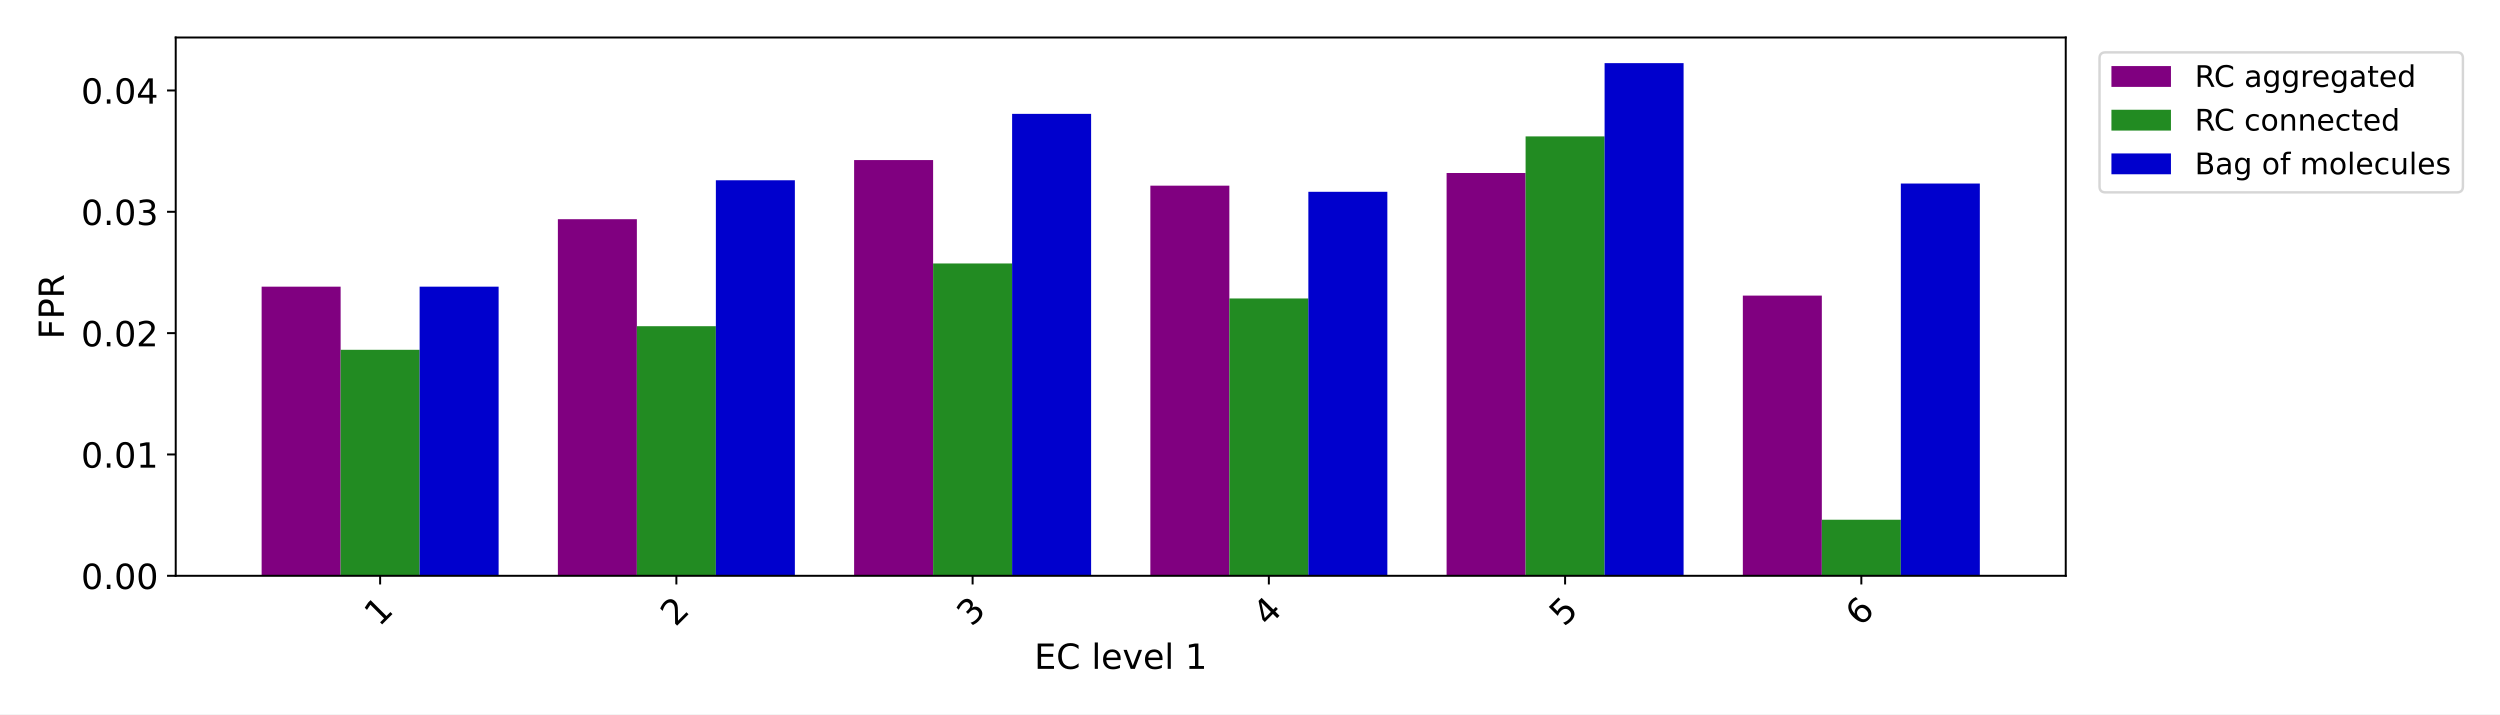
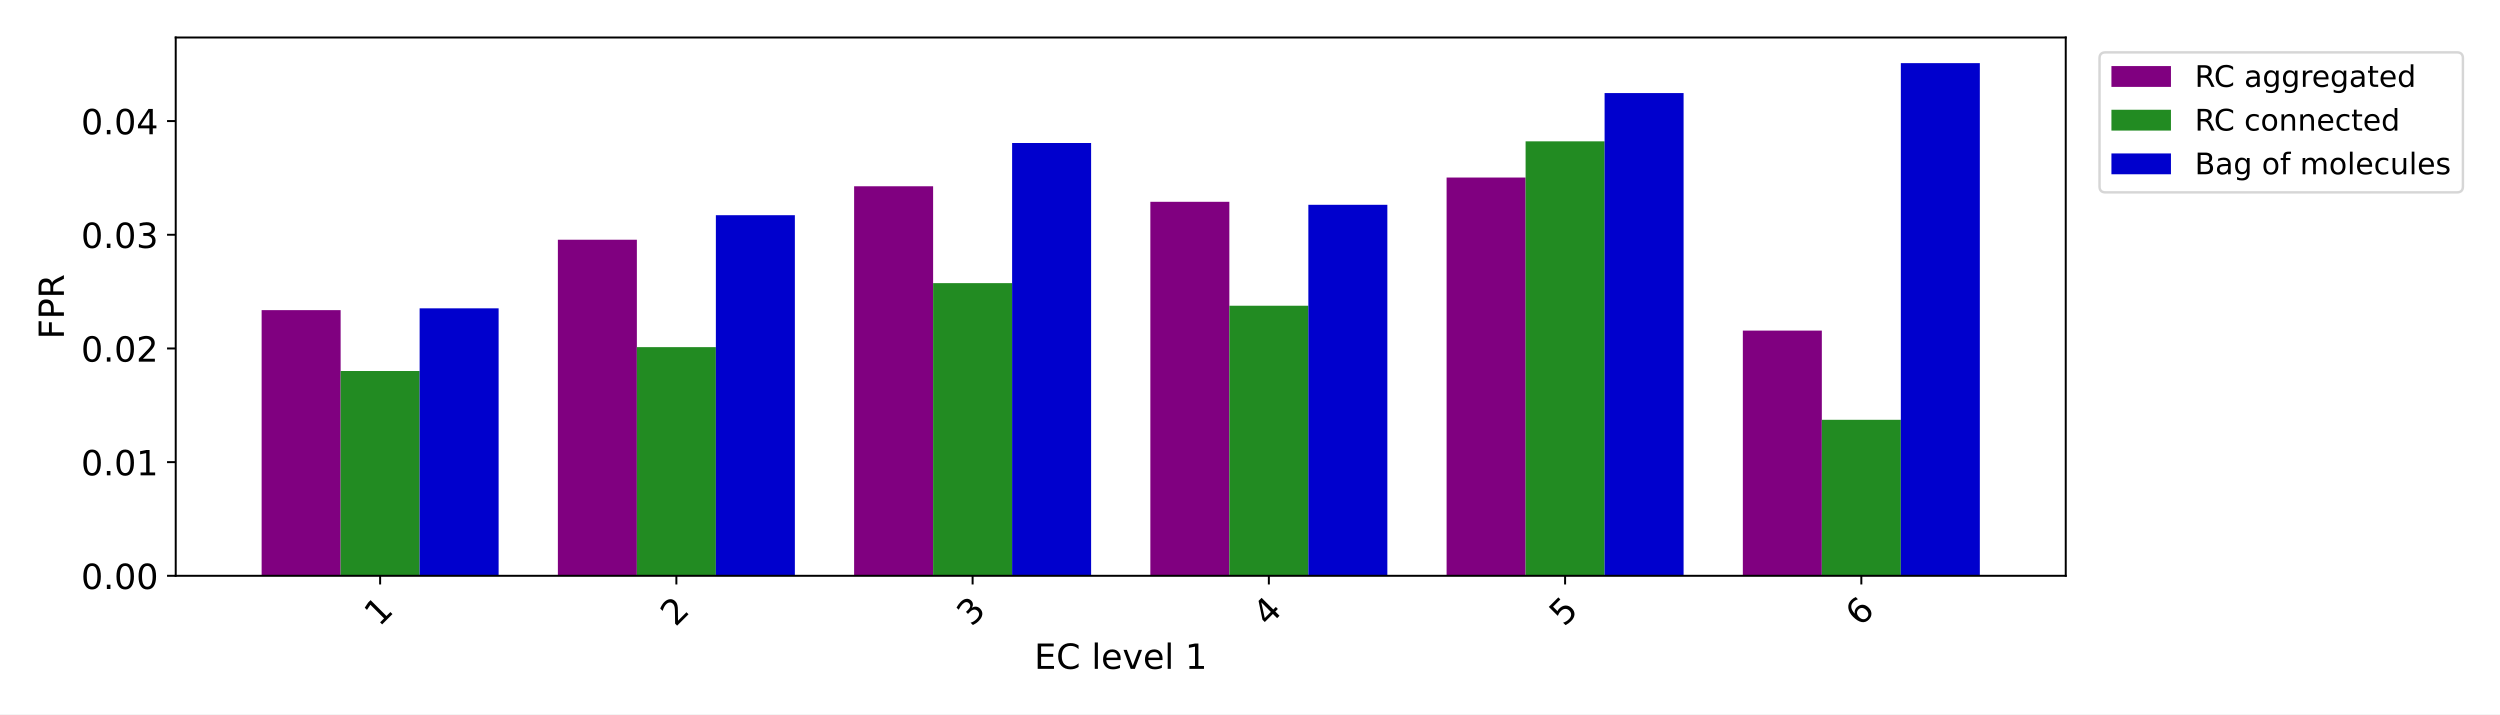
<svg xmlns="http://www.w3.org/2000/svg" xmlns:xlink="http://www.w3.org/1999/xlink" width="1008pt" height="288pt" viewBox="0 0 1008 288" version="1.1">
  <defs>
    <style type="text/css">*{stroke-linejoin: round; stroke-linecap: butt}</style>
  </defs>
  <g id="figure_1">
    <g id="patch_1">
      <path d="M 0 288  L 1008 288  L 1008 0  L 0 0  z " style="fill: #ffffff" />
    </g>
    <g id="axes_1">
      <g id="patch_2">
        <path d="M 70.85 232.163  L 832.908 232.163  L 832.908 15.12  L 70.85 15.12  z " style="fill: #ffffff" />
      </g>
      <g id="patch_3">
-         <path d="M 105.489 232.163  L 137.341 232.163  L 137.341 115.587  L 105.489 115.587  z " clip-path="url(#pcc85b727e2)" style="fill: #800080" />
+         <path d="M 105.489 232.163  L 137.341 232.163  L 137.341 125.051  L 105.489 125.051  z " clip-path="url(#pe2104e9e09)" style="fill: #800080" />
      </g>
      <g id="patch_4">
-         <path d="M 224.934 232.163  L 256.786 232.163  L 256.786 88.374  L 224.934 88.374  z " clip-path="url(#pcc85b727e2)" style="fill: #800080" />
+         <path d="M 224.934 232.163  L 256.786 232.163  L 256.786 96.662  L 224.934 96.662  z " clip-path="url(#pe2104e9e09)" style="fill: #800080" />
      </g>
      <g id="patch_5">
-         <path d="M 344.379 232.163  L 376.231 232.163  L 376.231 64.541  L 344.379 64.541  z " clip-path="url(#pcc85b727e2)" style="fill: #800080" />
+         <path d="M 344.379 232.163  L 376.231 232.163  L 376.231 75.114  L 344.379 75.114  z " clip-path="url(#pe2104e9e09)" style="fill: #800080" />
      </g>
      <g id="patch_6">
-         <path d="M 463.823 232.163  L 495.675 232.163  L 495.675 74.869  L 463.823 74.869  z " clip-path="url(#pcc85b727e2)" style="fill: #800080" />
+         <path d="M 463.823 232.163  L 495.675 232.163  L 495.675 81.374  L 463.823 81.374  z " clip-path="url(#pe2104e9e09)" style="fill: #800080" />
      </g>
      <g id="patch_7">
-         <path d="M 583.268 232.163  L 615.12 232.163  L 615.12 69.75  L 583.268 69.75  z " clip-path="url(#pcc85b727e2)" style="fill: #800080" />
+         <path d="M 583.268 232.163  L 615.12 232.163  L 615.12 71.594  L 583.268 71.594  z " clip-path="url(#pe2104e9e09)" style="fill: #800080" />
      </g>
      <g id="patch_8">
-         <path d="M 702.713 232.163  L 734.565 232.163  L 734.565 119.182  L 702.713 119.182  z " clip-path="url(#pcc85b727e2)" style="fill: #800080" />
+         <path d="M 702.713 232.163  L 734.565 232.163  L 734.565 133.303  L 702.713 133.303  z " clip-path="url(#pe2104e9e09)" style="fill: #800080" />
      </g>
      <g id="patch_9">
-         <path d="M 137.341 232.163  L 169.193 232.163  L 169.193 141.037  L 137.341 141.037  z " clip-path="url(#pcc85b727e2)" style="fill: #228b22" />
+         <path d="M 137.341 232.163  L 169.193 232.163  L 169.193 149.597  L 137.341 149.597  z " clip-path="url(#pe2104e9e09)" style="fill: #228b22" />
      </g>
      <g id="patch_10">
-         <path d="M 256.786 232.163  L 288.638 232.163  L 288.638 131.511  L 256.786 131.511  z " clip-path="url(#pcc85b727e2)" style="fill: #228b22" />
+         <path d="M 256.786 232.163  L 288.638 232.163  L 288.638 139.973  L 256.786 139.973  z " clip-path="url(#pe2104e9e09)" style="fill: #228b22" />
      </g>
      <g id="patch_11">
-         <path d="M 376.231 232.163  L 408.083 232.163  L 408.083 106.225  L 376.231 106.225  z " clip-path="url(#pcc85b727e2)" style="fill: #228b22" />
+         <path d="M 376.231 232.163  L 408.083 232.163  L 408.083 114.168  L 376.231 114.168  z " clip-path="url(#pe2104e9e09)" style="fill: #228b22" />
      </g>
      <g id="patch_12">
-         <path d="M 495.675 232.163  L 527.527 232.163  L 527.527 120.337  L 495.675 120.337  z " clip-path="url(#pcc85b727e2)" style="fill: #228b22" />
+         <path d="M 495.675 232.163  L 527.527 232.163  L 527.527 123.26  L 495.675 123.26  z " clip-path="url(#pe2104e9e09)" style="fill: #228b22" />
      </g>
      <g id="patch_13">
-         <path d="M 615.12 232.163  L 646.972 232.163  L 646.972 54.985  L 615.12 54.985  z " clip-path="url(#pcc85b727e2)" style="fill: #228b22" />
+         <path d="M 615.12 232.163  L 646.972 232.163  L 646.972 56.997  L 615.12 56.997  z " clip-path="url(#pe2104e9e09)" style="fill: #228b22" />
      </g>
      <g id="patch_14">
-         <path d="M 734.565 232.163  L 766.417 232.163  L 766.417 209.567  L 734.565 209.567  z " clip-path="url(#pcc85b727e2)" style="fill: #228b22" />
+         <path d="M 734.565 232.163  L 766.417 232.163  L 766.417 169.252  L 734.565 169.252  z " clip-path="url(#pe2104e9e09)" style="fill: #228b22" />
      </g>
      <g id="patch_15">
-         <path d="M 169.193 232.163  L 201.045 232.163  L 201.045 115.587  L 169.193 115.587  z " clip-path="url(#pcc85b727e2)" style="fill: #0000cd" />
+         <path d="M 169.193 232.163  L 201.045 232.163  L 201.045 124.307  L 169.193 124.307  z " clip-path="url(#pe2104e9e09)" style="fill: #0000cd" />
      </g>
      <g id="patch_16">
-         <path d="M 288.638 232.163  L 320.49 232.163  L 320.49 72.688  L 288.638 72.688  z " clip-path="url(#pcc85b727e2)" style="fill: #0000cd" />
+         <path d="M 288.638 232.163  L 320.49 232.163  L 320.49 86.763  L 288.638 86.763  z " clip-path="url(#pe2104e9e09)" style="fill: #0000cd" />
      </g>
      <g id="patch_17">
-         <path d="M 408.083 232.163  L 439.935 232.163  L 439.935 45.916  L 408.083 45.916  z " clip-path="url(#pcc85b727e2)" style="fill: #0000cd" />
+         <path d="M 408.083 232.163  L 439.935 232.163  L 439.935 57.664  L 408.083 57.664  z " clip-path="url(#pe2104e9e09)" style="fill: #0000cd" />
      </g>
      <g id="patch_18">
-         <path d="M 527.527 232.163  L 559.379 232.163  L 559.379 77.327  L 527.527 77.327  z " clip-path="url(#pcc85b727e2)" style="fill: #0000cd" />
+         <path d="M 527.527 232.163  L 559.379 232.163  L 559.379 82.57  L 527.527 82.57  z " clip-path="url(#pe2104e9e09)" style="fill: #0000cd" />
      </g>
      <g id="patch_19">
-         <path d="M 646.972 232.163  L 678.824 232.163  L 678.824 25.455  L 646.972 25.455  z " clip-path="url(#pcc85b727e2)" style="fill: #0000cd" />
+         <path d="M 646.972 232.163  L 678.824 232.163  L 678.824 37.534  L 646.972 37.534  z " clip-path="url(#pe2104e9e09)" style="fill: #0000cd" />
      </g>
      <g id="patch_20">
-         <path d="M 766.417 232.163  L 798.269 232.163  L 798.269 73.989  L 766.417 73.989  z " clip-path="url(#pcc85b727e2)" style="fill: #0000cd" />
+         <path d="M 766.417 232.163  L 798.269 232.163  L 798.269 25.455  L 766.417 25.455  z " clip-path="url(#pe2104e9e09)" style="fill: #0000cd" />
      </g>
      <g id="matplotlib.axis_1">
        <g id="xtick_1">
          <g id="line2d_1">
            <defs>
-               <path id="m213dc28683" d="M 0 0  L 0 3.5  " style="stroke: #000000; stroke-width: 0.8" />
-             </defs>
-             <g>
-               <use xlink:href="#m213dc28683" x="153.267" y="232.163" style="stroke: #000000; stroke-width: 0.8" />
+               <path id="me19332a1bb" d="M 0 0  L 0 3.5  " style="stroke: #000000; stroke-width: 0.8" />
+             </defs>
+             <g>
+               <use xlink:href="#me19332a1bb" x="153.267" y="232.163" style="stroke: #000000; stroke-width: 0.8" />
            </g>
          </g>
          <g id="text_1">
            <g transform="translate(152.8493 252.9834) rotate(-45) scale(0.14 -0.14)">
              <defs>
                <path id="DejaVuSans-31" d="M 794 531  L 1825 531  L 1825 4091  L 703 3866  L 703 4441  L 1819 4666  L 2450 4666  L 2450 531  L 3481 531  L 3481 0  L 794 0  L 794 531  z " transform="scale(0.015625)" />
              </defs>
              <use xlink:href="#DejaVuSans-31" />
            </g>
          </g>
        </g>
        <g id="xtick_2">
          <g id="line2d_2">
            <g>
-               <use xlink:href="#m213dc28683" x="272.712" y="232.163" style="stroke: #000000; stroke-width: 0.8" />
+               <use xlink:href="#me19332a1bb" x="272.712" y="232.163" style="stroke: #000000; stroke-width: 0.8" />
            </g>
          </g>
          <g id="text_2">
            <g transform="translate(272.2941 252.9834) rotate(-45) scale(0.14 -0.14)">
              <defs>
                <path id="DejaVuSans-32" d="M 1228 531  L 3431 531  L 3431 0  L 469 0  L 469 531  Q 828 903 1448 1529  Q 2069 2156 2228 2338  Q 2531 2678 2651 2914  Q 2772 3150 2772 3378  Q 2772 3750 2511 3984  Q 2250 4219 1831 4219  Q 1534 4219 1204 4116  Q 875 4013 500 3803  L 500 4441  Q 881 4594 1212 4672  Q 1544 4750 1819 4750  Q 2544 4750 2975 4387  Q 3406 4025 3406 3419  Q 3406 3131 3298 2873  Q 3191 2616 2906 2266  Q 2828 2175 2409 1742  Q 1991 1309 1228 531  z " transform="scale(0.015625)" />
              </defs>
              <use xlink:href="#DejaVuSans-32" />
            </g>
          </g>
        </g>
        <g id="xtick_3">
          <g id="line2d_3">
            <g>
-               <use xlink:href="#m213dc28683" x="392.157" y="232.163" style="stroke: #000000; stroke-width: 0.8" />
+               <use xlink:href="#me19332a1bb" x="392.157" y="232.163" style="stroke: #000000; stroke-width: 0.8" />
            </g>
          </g>
          <g id="text_3">
            <g transform="translate(391.739 252.9834) rotate(-45) scale(0.14 -0.14)">
              <defs>
                <path id="DejaVuSans-33" d="M 2597 2516  Q 3050 2419 3304 2112  Q 3559 1806 3559 1356  Q 3559 666 3084 287  Q 2609 -91 1734 -91  Q 1441 -91 1130 -33  Q 819 25 488 141  L 488 750  Q 750 597 1062 519  Q 1375 441 1716 441  Q 2309 441 2620 675  Q 2931 909 2931 1356  Q 2931 1769 2642 2001  Q 2353 2234 1838 2234  L 1294 2234  L 1294 2753  L 1863 2753  Q 2328 2753 2575 2939  Q 2822 3125 2822 3475  Q 2822 3834 2567 4026  Q 2313 4219 1838 4219  Q 1578 4219 1281 4162  Q 984 4106 628 3988  L 628 4550  Q 988 4650 1302 4700  Q 1616 4750 1894 4750  Q 2613 4750 3031 4423  Q 3450 4097 3450 3541  Q 3450 3153 3228 2886  Q 3006 2619 2597 2516  z " transform="scale(0.015625)" />
              </defs>
              <use xlink:href="#DejaVuSans-33" />
            </g>
          </g>
        </g>
        <g id="xtick_4">
          <g id="line2d_4">
            <g>
-               <use xlink:href="#m213dc28683" x="511.601" y="232.163" style="stroke: #000000; stroke-width: 0.8" />
+               <use xlink:href="#me19332a1bb" x="511.601" y="232.163" style="stroke: #000000; stroke-width: 0.8" />
            </g>
          </g>
          <g id="text_4">
            <g transform="translate(511.1838 252.9834) rotate(-45) scale(0.14 -0.14)">
              <defs>
                <path id="DejaVuSans-34" d="M 2419 4116  L 825 1625  L 2419 1625  L 2419 4116  z M 2253 4666  L 3047 4666  L 3047 1625  L 3713 1625  L 3713 1100  L 3047 1100  L 3047 0  L 2419 0  L 2419 1100  L 313 1100  L 313 1709  L 2253 4666  z " transform="scale(0.015625)" />
              </defs>
              <use xlink:href="#DejaVuSans-34" />
            </g>
          </g>
        </g>
        <g id="xtick_5">
          <g id="line2d_5">
            <g>
-               <use xlink:href="#m213dc28683" x="631.046" y="232.163" style="stroke: #000000; stroke-width: 0.8" />
+               <use xlink:href="#me19332a1bb" x="631.046" y="232.163" style="stroke: #000000; stroke-width: 0.8" />
            </g>
          </g>
          <g id="text_5">
            <g transform="translate(630.6286 252.9834) rotate(-45) scale(0.14 -0.14)">
              <defs>
                <path id="DejaVuSans-35" d="M 691 4666  L 3169 4666  L 3169 4134  L 1269 4134  L 1269 2991  Q 1406 3038 1543 3061  Q 1681 3084 1819 3084  Q 2600 3084 3056 2656  Q 3513 2228 3513 1497  Q 3513 744 3044 326  Q 2575 -91 1722 -91  Q 1428 -91 1123 -41  Q 819 9 494 109  L 494 744  Q 775 591 1075 516  Q 1375 441 1709 441  Q 2250 441 2565 725  Q 2881 1009 2881 1497  Q 2881 1984 2565 2268  Q 2250 2553 1709 2553  Q 1456 2553 1204 2497  Q 953 2441 691 2322  L 691 4666  z " transform="scale(0.015625)" />
              </defs>
              <use xlink:href="#DejaVuSans-35" />
            </g>
          </g>
        </g>
        <g id="xtick_6">
          <g id="line2d_6">
            <g>
-               <use xlink:href="#m213dc28683" x="750.491" y="232.163" style="stroke: #000000; stroke-width: 0.8" />
+               <use xlink:href="#me19332a1bb" x="750.491" y="232.163" style="stroke: #000000; stroke-width: 0.8" />
            </g>
          </g>
          <g id="text_6">
            <g transform="translate(750.0734 252.9834) rotate(-45) scale(0.14 -0.14)">
              <defs>
                <path id="DejaVuSans-36" d="M 2113 2584  Q 1688 2584 1439 2293  Q 1191 2003 1191 1497  Q 1191 994 1439 701  Q 1688 409 2113 409  Q 2538 409 2786 701  Q 3034 994 3034 1497  Q 3034 2003 2786 2293  Q 2538 2584 2113 2584  z M 3366 4563  L 3366 3988  Q 3128 4100 2886 4159  Q 2644 4219 2406 4219  Q 1781 4219 1451 3797  Q 1122 3375 1075 2522  Q 1259 2794 1537 2939  Q 1816 3084 2150 3084  Q 2853 3084 3261 2657  Q 3669 2231 3669 1497  Q 3669 778 3244 343  Q 2819 -91 2113 -91  Q 1303 -91 875 529  Q 447 1150 447 2328  Q 447 3434 972 4092  Q 1497 4750 2381 4750  Q 2619 4750 2861 4703  Q 3103 4656 3366 4563  z " transform="scale(0.015625)" />
              </defs>
              <use xlink:href="#DejaVuSans-36" />
            </g>
          </g>
        </g>
        <g id="text_7">
          <g transform="translate(417.0179 269.68) scale(0.14 -0.14)">
            <defs>
              <path id="DejaVuSans-45" d="M 628 4666  L 3578 4666  L 3578 4134  L 1259 4134  L 1259 2753  L 3481 2753  L 3481 2222  L 1259 2222  L 1259 531  L 3634 531  L 3634 0  L 628 0  L 628 4666  z " transform="scale(0.015625)" />
              <path id="DejaVuSans-43" d="M 4122 4306  L 4122 3641  Q 3803 3938 3442 4084  Q 3081 4231 2675 4231  Q 1875 4231 1450 3742  Q 1025 3253 1025 2328  Q 1025 1406 1450 917  Q 1875 428 2675 428  Q 3081 428 3442 575  Q 3803 722 4122 1019  L 4122 359  Q 3791 134 3420 21  Q 3050 -91 2638 -91  Q 1578 -91 968 557  Q 359 1206 359 2328  Q 359 3453 968 4101  Q 1578 4750 2638 4750  Q 3056 4750 3426 4639  Q 3797 4528 4122 4306  z " transform="scale(0.015625)" />
              <path id="DejaVuSans-20" transform="scale(0.015625)" />
              <path id="DejaVuSans-6c" d="M 603 4863  L 1178 4863  L 1178 0  L 603 0  L 603 4863  z " transform="scale(0.015625)" />
              <path id="DejaVuSans-65" d="M 3597 1894  L 3597 1613  L 953 1613  Q 991 1019 1311 708  Q 1631 397 2203 397  Q 2534 397 2845 478  Q 3156 559 3463 722  L 3463 178  Q 3153 47 2828 -22  Q 2503 -91 2169 -91  Q 1331 -91 842 396  Q 353 884 353 1716  Q 353 2575 817 3079  Q 1281 3584 2069 3584  Q 2775 3584 3186 3129  Q 3597 2675 3597 1894  z M 3022 2063  Q 3016 2534 2758 2815  Q 2500 3097 2075 3097  Q 1594 3097 1305 2825  Q 1016 2553 972 2059  L 3022 2063  z " transform="scale(0.015625)" />
              <path id="DejaVuSans-76" d="M 191 3500  L 800 3500  L 1894 563  L 2988 3500  L 3597 3500  L 2284 0  L 1503 0  L 191 3500  z " transform="scale(0.015625)" />
            </defs>
            <use xlink:href="#DejaVuSans-45" />
            <use xlink:href="#DejaVuSans-43" x="63.184" />
            <use xlink:href="#DejaVuSans-20" x="133.008" />
            <use xlink:href="#DejaVuSans-6c" x="164.795" />
            <use xlink:href="#DejaVuSans-65" x="192.578" />
            <use xlink:href="#DejaVuSans-76" x="254.102" />
            <use xlink:href="#DejaVuSans-65" x="313.281" />
            <use xlink:href="#DejaVuSans-6c" x="374.805" />
            <use xlink:href="#DejaVuSans-20" x="402.588" />
            <use xlink:href="#DejaVuSans-31" x="434.375" />
          </g>
        </g>
      </g>
      <g id="matplotlib.axis_2">
        <g id="ytick_1">
          <g id="line2d_7">
            <defs>
-               <path id="ma2bc97fdbd" d="M 0 0  L -3.5 0  " style="stroke: #000000; stroke-width: 0.8" />
-             </defs>
-             <g>
-               <use xlink:href="#ma2bc97fdbd" x="70.85" y="232.163" style="stroke: #000000; stroke-width: 0.8" />
+               <path id="m6d5e618ccd" d="M 0 0  L -3.5 0  " style="stroke: #000000; stroke-width: 0.8" />
+             </defs>
+             <g>
+               <use xlink:href="#m6d5e618ccd" x="70.85" y="232.163" style="stroke: #000000; stroke-width: 0.8" />
            </g>
          </g>
          <g id="text_8">
            <g transform="translate(32.67813 237.4817) scale(0.14 -0.14)">
              <defs>
                <path id="DejaVuSans-30" d="M 2034 4250  Q 1547 4250 1301 3770  Q 1056 3291 1056 2328  Q 1056 1369 1301 889  Q 1547 409 2034 409  Q 2525 409 2770 889  Q 3016 1369 3016 2328  Q 3016 3291 2770 3770  Q 2525 4250 2034 4250  z M 2034 4750  Q 2819 4750 3233 4129  Q 3647 3509 3647 2328  Q 3647 1150 3233 529  Q 2819 -91 2034 -91  Q 1250 -91 836 529  Q 422 1150 422 2328  Q 422 3509 836 4129  Q 1250 4750 2034 4750  z " transform="scale(0.015625)" />
                <path id="DejaVuSans-2e" d="M 684 794  L 1344 794  L 1344 0  L 684 0  L 684 794  z " transform="scale(0.015625)" />
              </defs>
              <use xlink:href="#DejaVuSans-30" />
              <use xlink:href="#DejaVuSans-2e" x="63.623" />
              <use xlink:href="#DejaVuSans-30" x="95.41" />
              <use xlink:href="#DejaVuSans-30" x="159.033" />
            </g>
          </g>
        </g>
        <g id="ytick_2">
          <g id="line2d_8">
            <g>
-               <use xlink:href="#ma2bc97fdbd" x="70.85" y="183.242" style="stroke: #000000; stroke-width: 0.8" />
+               <use xlink:href="#m6d5e618ccd" x="70.85" y="186.328" style="stroke: #000000; stroke-width: 0.8" />
            </g>
          </g>
          <g id="text_9">
-             <g transform="translate(32.67813 188.561) scale(0.14 -0.14)">
+             <g transform="translate(32.67813 191.6466) scale(0.14 -0.14)">
              <use xlink:href="#DejaVuSans-30" />
              <use xlink:href="#DejaVuSans-2e" x="63.623" />
              <use xlink:href="#DejaVuSans-30" x="95.41" />
              <use xlink:href="#DejaVuSans-31" x="159.033" />
            </g>
          </g>
        </g>
        <g id="ytick_3">
          <g id="line2d_9">
            <g>
-               <use xlink:href="#ma2bc97fdbd" x="70.85" y="134.321" style="stroke: #000000; stroke-width: 0.8" />
+               <use xlink:href="#m6d5e618ccd" x="70.85" y="140.493" style="stroke: #000000; stroke-width: 0.8" />
            </g>
          </g>
          <g id="text_10">
-             <g transform="translate(32.67813 139.6402) scale(0.14 -0.14)">
+             <g transform="translate(32.67813 145.8115) scale(0.14 -0.14)">
              <use xlink:href="#DejaVuSans-30" />
              <use xlink:href="#DejaVuSans-2e" x="63.623" />
              <use xlink:href="#DejaVuSans-30" x="95.41" />
              <use xlink:href="#DejaVuSans-32" x="159.033" />
            </g>
          </g>
        </g>
        <g id="ytick_4">
          <g id="line2d_10">
            <g>
-               <use xlink:href="#ma2bc97fdbd" x="70.85" y="85.401" style="stroke: #000000; stroke-width: 0.8" />
+               <use xlink:href="#m6d5e618ccd" x="70.85" y="94.657" style="stroke: #000000; stroke-width: 0.8" />
            </g>
          </g>
          <g id="text_11">
-             <g transform="translate(32.67813 90.71944) scale(0.14 -0.14)">
+             <g transform="translate(32.67813 99.97634) scale(0.14 -0.14)">
              <use xlink:href="#DejaVuSans-30" />
              <use xlink:href="#DejaVuSans-2e" x="63.623" />
              <use xlink:href="#DejaVuSans-30" x="95.41" />
              <use xlink:href="#DejaVuSans-33" x="159.033" />
            </g>
          </g>
        </g>
        <g id="ytick_5">
          <g id="line2d_11">
            <g>
-               <use xlink:href="#ma2bc97fdbd" x="70.85" y="36.48" style="stroke: #000000; stroke-width: 0.8" />
+               <use xlink:href="#m6d5e618ccd" x="70.85" y="48.822" style="stroke: #000000; stroke-width: 0.8" />
            </g>
          </g>
          <g id="text_12">
-             <g transform="translate(32.67813 41.79868) scale(0.14 -0.14)">
+             <g transform="translate(32.67813 54.14121) scale(0.14 -0.14)">
              <use xlink:href="#DejaVuSans-30" />
              <use xlink:href="#DejaVuSans-2e" x="63.623" />
              <use xlink:href="#DejaVuSans-30" x="95.41" />
              <use xlink:href="#DejaVuSans-34" x="159.033" />
            </g>
          </g>
        </g>
        <g id="text_13">
          <g transform="translate(25.76656 136.7522) rotate(-90) scale(0.14 -0.14)">
            <defs>
              <path id="DejaVuSans-46" d="M 628 4666  L 3309 4666  L 3309 4134  L 1259 4134  L 1259 2759  L 3109 2759  L 3109 2228  L 1259 2228  L 1259 0  L 628 0  L 628 4666  z " transform="scale(0.015625)" />
              <path id="DejaVuSans-50" d="M 1259 4147  L 1259 2394  L 2053 2394  Q 2494 2394 2734 2622  Q 2975 2850 2975 3272  Q 2975 3691 2734 3919  Q 2494 4147 2053 4147  L 1259 4147  z M 628 4666  L 2053 4666  Q 2838 4666 3239 4311  Q 3641 3956 3641 3272  Q 3641 2581 3239 2228  Q 2838 1875 2053 1875  L 1259 1875  L 1259 0  L 628 0  L 628 4666  z " transform="scale(0.015625)" />
              <path id="DejaVuSans-52" d="M 2841 2188  Q 3044 2119 3236 1894  Q 3428 1669 3622 1275  L 4263 0  L 3584 0  L 2988 1197  Q 2756 1666 2539 1819  Q 2322 1972 1947 1972  L 1259 1972  L 1259 0  L 628 0  L 628 4666  L 2053 4666  Q 2853 4666 3247 4331  Q 3641 3997 3641 3322  Q 3641 2881 3436 2590  Q 3231 2300 2841 2188  z M 1259 4147  L 1259 2491  L 2053 2491  Q 2509 2491 2742 2702  Q 2975 2913 2975 3322  Q 2975 3731 2742 3939  Q 2509 4147 2053 4147  L 1259 4147  z " transform="scale(0.015625)" />
            </defs>
            <use xlink:href="#DejaVuSans-46" />
            <use xlink:href="#DejaVuSans-50" x="57.52" />
            <use xlink:href="#DejaVuSans-52" x="117.822" />
          </g>
        </g>
      </g>
      <g id="patch_21">
        <path d="M 70.85 232.163  L 70.85 15.12  " style="fill: none; stroke: #000000; stroke-width: 0.8; stroke-linejoin: miter; stroke-linecap: square" />
      </g>
      <g id="patch_22">
        <path d="M 832.908 232.163  L 832.908 15.12  " style="fill: none; stroke: #000000; stroke-width: 0.8; stroke-linejoin: miter; stroke-linecap: square" />
      </g>
      <g id="patch_23">
        <path d="M 70.85 232.163  L 832.908 232.163  " style="fill: none; stroke: #000000; stroke-width: 0.8; stroke-linejoin: miter; stroke-linecap: square" />
      </g>
      <g id="patch_24">
        <path d="M 70.85 15.12  L 832.908 15.12  " style="fill: none; stroke: #000000; stroke-width: 0.8; stroke-linejoin: miter; stroke-linecap: square" />
      </g>
      <g id="legend_1">
        <g id="patch_25">
          <path d="M 848.929 77.561  L 990.649 77.561  Q 993.049 77.561 993.049 75.161  L 993.049 23.52  Q 993.049 21.12 990.649 21.12  L 848.929 21.12  Q 846.529 21.12 846.529 23.52  L 846.529 75.161  Q 846.529 77.561 848.929 77.561  z " style="fill: #ffffff; opacity: 0.8; stroke: #cccccc; stroke-linejoin: miter" />
        </g>
        <g id="patch_26">
          <path d="M 851.329 35.038  L 875.329 35.038  L 875.329 26.638  L 851.329 26.638  z " style="fill: #800080" />
        </g>
        <g id="text_14">
          <g transform="translate(884.9286 35.03813) scale(0.12 -0.12)">
            <defs>
              <path id="DejaVuSans-61" d="M 2194 1759  Q 1497 1759 1228 1600  Q 959 1441 959 1056  Q 959 750 1161 570  Q 1363 391 1709 391  Q 2188 391 2477 730  Q 2766 1069 2766 1631  L 2766 1759  L 2194 1759  z M 3341 1997  L 3341 0  L 2766 0  L 2766 531  Q 2569 213 2275 61  Q 1981 -91 1556 -91  Q 1019 -91 701 211  Q 384 513 384 1019  Q 384 1609 779 1909  Q 1175 2209 1959 2209  L 2766 2209  L 2766 2266  Q 2766 2663 2505 2880  Q 2244 3097 1772 3097  Q 1472 3097 1187 3025  Q 903 2953 641 2809  L 641 3341  Q 956 3463 1253 3523  Q 1550 3584 1831 3584  Q 2591 3584 2966 3190  Q 3341 2797 3341 1997  z " transform="scale(0.015625)" />
              <path id="DejaVuSans-67" d="M 2906 1791  Q 2906 2416 2648 2759  Q 2391 3103 1925 3103  Q 1463 3103 1205 2759  Q 947 2416 947 1791  Q 947 1169 1205 825  Q 1463 481 1925 481  Q 2391 481 2648 825  Q 2906 1169 2906 1791  z M 3481 434  Q 3481 -459 3084 -895  Q 2688 -1331 1869 -1331  Q 1566 -1331 1297 -1286  Q 1028 -1241 775 -1147  L 775 -588  Q 1028 -725 1275 -790  Q 1522 -856 1778 -856  Q 2344 -856 2625 -561  Q 2906 -266 2906 331  L 2906 616  Q 2728 306 2450 153  Q 2172 0 1784 0  Q 1141 0 747 490  Q 353 981 353 1791  Q 353 2603 747 3093  Q 1141 3584 1784 3584  Q 2172 3584 2450 3431  Q 2728 3278 2906 2969  L 2906 3500  L 3481 3500  L 3481 434  z " transform="scale(0.015625)" />
              <path id="DejaVuSans-72" d="M 2631 2963  Q 2534 3019 2420 3045  Q 2306 3072 2169 3072  Q 1681 3072 1420 2755  Q 1159 2438 1159 1844  L 1159 0  L 581 0  L 581 3500  L 1159 3500  L 1159 2956  Q 1341 3275 1631 3429  Q 1922 3584 2338 3584  Q 2397 3584 2469 3576  Q 2541 3569 2628 3553  L 2631 2963  z " transform="scale(0.015625)" />
              <path id="DejaVuSans-74" d="M 1172 4494  L 1172 3500  L 2356 3500  L 2356 3053  L 1172 3053  L 1172 1153  Q 1172 725 1289 603  Q 1406 481 1766 481  L 2356 481  L 2356 0  L 1766 0  Q 1100 0 847 248  Q 594 497 594 1153  L 594 3053  L 172 3053  L 172 3500  L 594 3500  L 594 4494  L 1172 4494  z " transform="scale(0.015625)" />
              <path id="DejaVuSans-64" d="M 2906 2969  L 2906 4863  L 3481 4863  L 3481 0  L 2906 0  L 2906 525  Q 2725 213 2448 61  Q 2172 -91 1784 -91  Q 1150 -91 751 415  Q 353 922 353 1747  Q 353 2572 751 3078  Q 1150 3584 1784 3584  Q 2172 3584 2448 3432  Q 2725 3281 2906 2969  z M 947 1747  Q 947 1113 1208 752  Q 1469 391 1925 391  Q 2381 391 2643 752  Q 2906 1113 2906 1747  Q 2906 2381 2643 2742  Q 2381 3103 1925 3103  Q 1469 3103 1208 2742  Q 947 2381 947 1747  z " transform="scale(0.015625)" />
            </defs>
            <use xlink:href="#DejaVuSans-52" />
            <use xlink:href="#DejaVuSans-43" x="64.482" />
            <use xlink:href="#DejaVuSans-20" x="134.307" />
            <use xlink:href="#DejaVuSans-61" x="166.094" />
            <use xlink:href="#DejaVuSans-67" x="227.373" />
            <use xlink:href="#DejaVuSans-67" x="290.85" />
            <use xlink:href="#DejaVuSans-72" x="354.326" />
            <use xlink:href="#DejaVuSans-65" x="393.189" />
            <use xlink:href="#DejaVuSans-67" x="454.713" />
            <use xlink:href="#DejaVuSans-61" x="518.189" />
            <use xlink:href="#DejaVuSans-74" x="579.469" />
            <use xlink:href="#DejaVuSans-65" x="618.678" />
            <use xlink:href="#DejaVuSans-64" x="680.201" />
          </g>
        </g>
        <g id="patch_27">
          <path d="M 851.329 52.652  L 875.329 52.652  L 875.329 44.252  L 851.329 44.252  z " style="fill: #228b22" />
        </g>
        <g id="text_15">
          <g transform="translate(884.9286 52.65187) scale(0.12 -0.12)">
            <defs>
              <path id="DejaVuSans-63" d="M 3122 3366  L 3122 2828  Q 2878 2963 2633 3030  Q 2388 3097 2138 3097  Q 1578 3097 1268 2742  Q 959 2388 959 1747  Q 959 1106 1268 751  Q 1578 397 2138 397  Q 2388 397 2633 464  Q 2878 531 3122 666  L 3122 134  Q 2881 22 2623 -34  Q 2366 -91 2075 -91  Q 1284 -91 818 406  Q 353 903 353 1747  Q 353 2603 823 3093  Q 1294 3584 2113 3584  Q 2378 3584 2631 3529  Q 2884 3475 3122 3366  z " transform="scale(0.015625)" />
              <path id="DejaVuSans-6f" d="M 1959 3097  Q 1497 3097 1228 2736  Q 959 2375 959 1747  Q 959 1119 1226 758  Q 1494 397 1959 397  Q 2419 397 2687 759  Q 2956 1122 2956 1747  Q 2956 2369 2687 2733  Q 2419 3097 1959 3097  z M 1959 3584  Q 2709 3584 3137 3096  Q 3566 2609 3566 1747  Q 3566 888 3137 398  Q 2709 -91 1959 -91  Q 1206 -91 779 398  Q 353 888 353 1747  Q 353 2609 779 3096  Q 1206 3584 1959 3584  z " transform="scale(0.015625)" />
              <path id="DejaVuSans-6e" d="M 3513 2113  L 3513 0  L 2938 0  L 2938 2094  Q 2938 2591 2744 2837  Q 2550 3084 2163 3084  Q 1697 3084 1428 2787  Q 1159 2491 1159 1978  L 1159 0  L 581 0  L 581 3500  L 1159 3500  L 1159 2956  Q 1366 3272 1645 3428  Q 1925 3584 2291 3584  Q 2894 3584 3203 3211  Q 3513 2838 3513 2113  z " transform="scale(0.015625)" />
            </defs>
            <use xlink:href="#DejaVuSans-52" />
            <use xlink:href="#DejaVuSans-43" x="64.482" />
            <use xlink:href="#DejaVuSans-20" x="134.307" />
            <use xlink:href="#DejaVuSans-63" x="166.094" />
            <use xlink:href="#DejaVuSans-6f" x="221.074" />
            <use xlink:href="#DejaVuSans-6e" x="282.256" />
            <use xlink:href="#DejaVuSans-6e" x="345.635" />
            <use xlink:href="#DejaVuSans-65" x="409.014" />
            <use xlink:href="#DejaVuSans-63" x="470.537" />
            <use xlink:href="#DejaVuSans-74" x="525.518" />
            <use xlink:href="#DejaVuSans-65" x="564.727" />
            <use xlink:href="#DejaVuSans-64" x="626.25" />
          </g>
        </g>
        <g id="patch_28">
          <path d="M 851.329 70.266  L 875.329 70.266  L 875.329 61.866  L 851.329 61.866  z " style="fill: #0000cd" />
        </g>
        <g id="text_16">
          <g transform="translate(884.9286 70.26562) scale(0.12 -0.12)">
            <defs>
              <path id="DejaVuSans-42" d="M 1259 2228  L 1259 519  L 2272 519  Q 2781 519 3026 730  Q 3272 941 3272 1375  Q 3272 1813 3026 2020  Q 2781 2228 2272 2228  L 1259 2228  z M 1259 4147  L 1259 2741  L 2194 2741  Q 2656 2741 2882 2914  Q 3109 3088 3109 3444  Q 3109 3797 2882 3972  Q 2656 4147 2194 4147  L 1259 4147  z M 628 4666  L 2241 4666  Q 2963 4666 3353 4366  Q 3744 4066 3744 3513  Q 3744 3084 3544 2831  Q 3344 2578 2956 2516  Q 3422 2416 3680 2098  Q 3938 1781 3938 1306  Q 3938 681 3513 340  Q 3088 0 2303 0  L 628 0  L 628 4666  z " transform="scale(0.015625)" />
              <path id="DejaVuSans-66" d="M 2375 4863  L 2375 4384  L 1825 4384  Q 1516 4384 1395 4259  Q 1275 4134 1275 3809  L 1275 3500  L 2222 3500  L 2222 3053  L 1275 3053  L 1275 0  L 697 0  L 697 3053  L 147 3053  L 147 3500  L 697 3500  L 697 3744  Q 697 4328 969 4595  Q 1241 4863 1831 4863  L 2375 4863  z " transform="scale(0.015625)" />
              <path id="DejaVuSans-6d" d="M 3328 2828  Q 3544 3216 3844 3400  Q 4144 3584 4550 3584  Q 5097 3584 5394 3201  Q 5691 2819 5691 2113  L 5691 0  L 5113 0  L 5113 2094  Q 5113 2597 4934 2840  Q 4756 3084 4391 3084  Q 3944 3084 3684 2787  Q 3425 2491 3425 1978  L 3425 0  L 2847 0  L 2847 2094  Q 2847 2600 2669 2842  Q 2491 3084 2119 3084  Q 1678 3084 1418 2786  Q 1159 2488 1159 1978  L 1159 0  L 581 0  L 581 3500  L 1159 3500  L 1159 2956  Q 1356 3278 1631 3431  Q 1906 3584 2284 3584  Q 2666 3584 2933 3390  Q 3200 3197 3328 2828  z " transform="scale(0.015625)" />
              <path id="DejaVuSans-75" d="M 544 1381  L 544 3500  L 1119 3500  L 1119 1403  Q 1119 906 1312 657  Q 1506 409 1894 409  Q 2359 409 2629 706  Q 2900 1003 2900 1516  L 2900 3500  L 3475 3500  L 3475 0  L 2900 0  L 2900 538  Q 2691 219 2414 64  Q 2138 -91 1772 -91  Q 1169 -91 856 284  Q 544 659 544 1381  z M 1991 3584  L 1991 3584  z " transform="scale(0.015625)" />
              <path id="DejaVuSans-73" d="M 2834 3397  L 2834 2853  Q 2591 2978 2328 3040  Q 2066 3103 1784 3103  Q 1356 3103 1142 2972  Q 928 2841 928 2578  Q 928 2378 1081 2264  Q 1234 2150 1697 2047  L 1894 2003  Q 2506 1872 2764 1633  Q 3022 1394 3022 966  Q 3022 478 2636 193  Q 2250 -91 1575 -91  Q 1294 -91 989 -36  Q 684 19 347 128  L 347 722  Q 666 556 975 473  Q 1284 391 1588 391  Q 1994 391 2212 530  Q 2431 669 2431 922  Q 2431 1156 2273 1281  Q 2116 1406 1581 1522  L 1381 1569  Q 847 1681 609 1914  Q 372 2147 372 2553  Q 372 3047 722 3315  Q 1072 3584 1716 3584  Q 2034 3584 2315 3537  Q 2597 3491 2834 3397  z " transform="scale(0.015625)" />
            </defs>
            <use xlink:href="#DejaVuSans-42" />
            <use xlink:href="#DejaVuSans-61" x="68.604" />
            <use xlink:href="#DejaVuSans-67" x="129.883" />
            <use xlink:href="#DejaVuSans-20" x="193.359" />
            <use xlink:href="#DejaVuSans-6f" x="225.146" />
            <use xlink:href="#DejaVuSans-66" x="286.328" />
            <use xlink:href="#DejaVuSans-20" x="321.533" />
            <use xlink:href="#DejaVuSans-6d" x="353.32" />
            <use xlink:href="#DejaVuSans-6f" x="450.732" />
            <use xlink:href="#DejaVuSans-6c" x="511.914" />
            <use xlink:href="#DejaVuSans-65" x="539.697" />
            <use xlink:href="#DejaVuSans-63" x="601.221" />
            <use xlink:href="#DejaVuSans-75" x="656.201" />
            <use xlink:href="#DejaVuSans-6c" x="719.58" />
            <use xlink:href="#DejaVuSans-65" x="747.363" />
            <use xlink:href="#DejaVuSans-73" x="808.887" />
          </g>
        </g>
      </g>
    </g>
  </g>
  <defs>
-     <clipPath id="pcc85b727e2">
+     <clipPath id="pe2104e9e09">
      <rect x="70.85" y="15.12" width="762.058" height="217.043" />
    </clipPath>
  </defs>
</svg>
